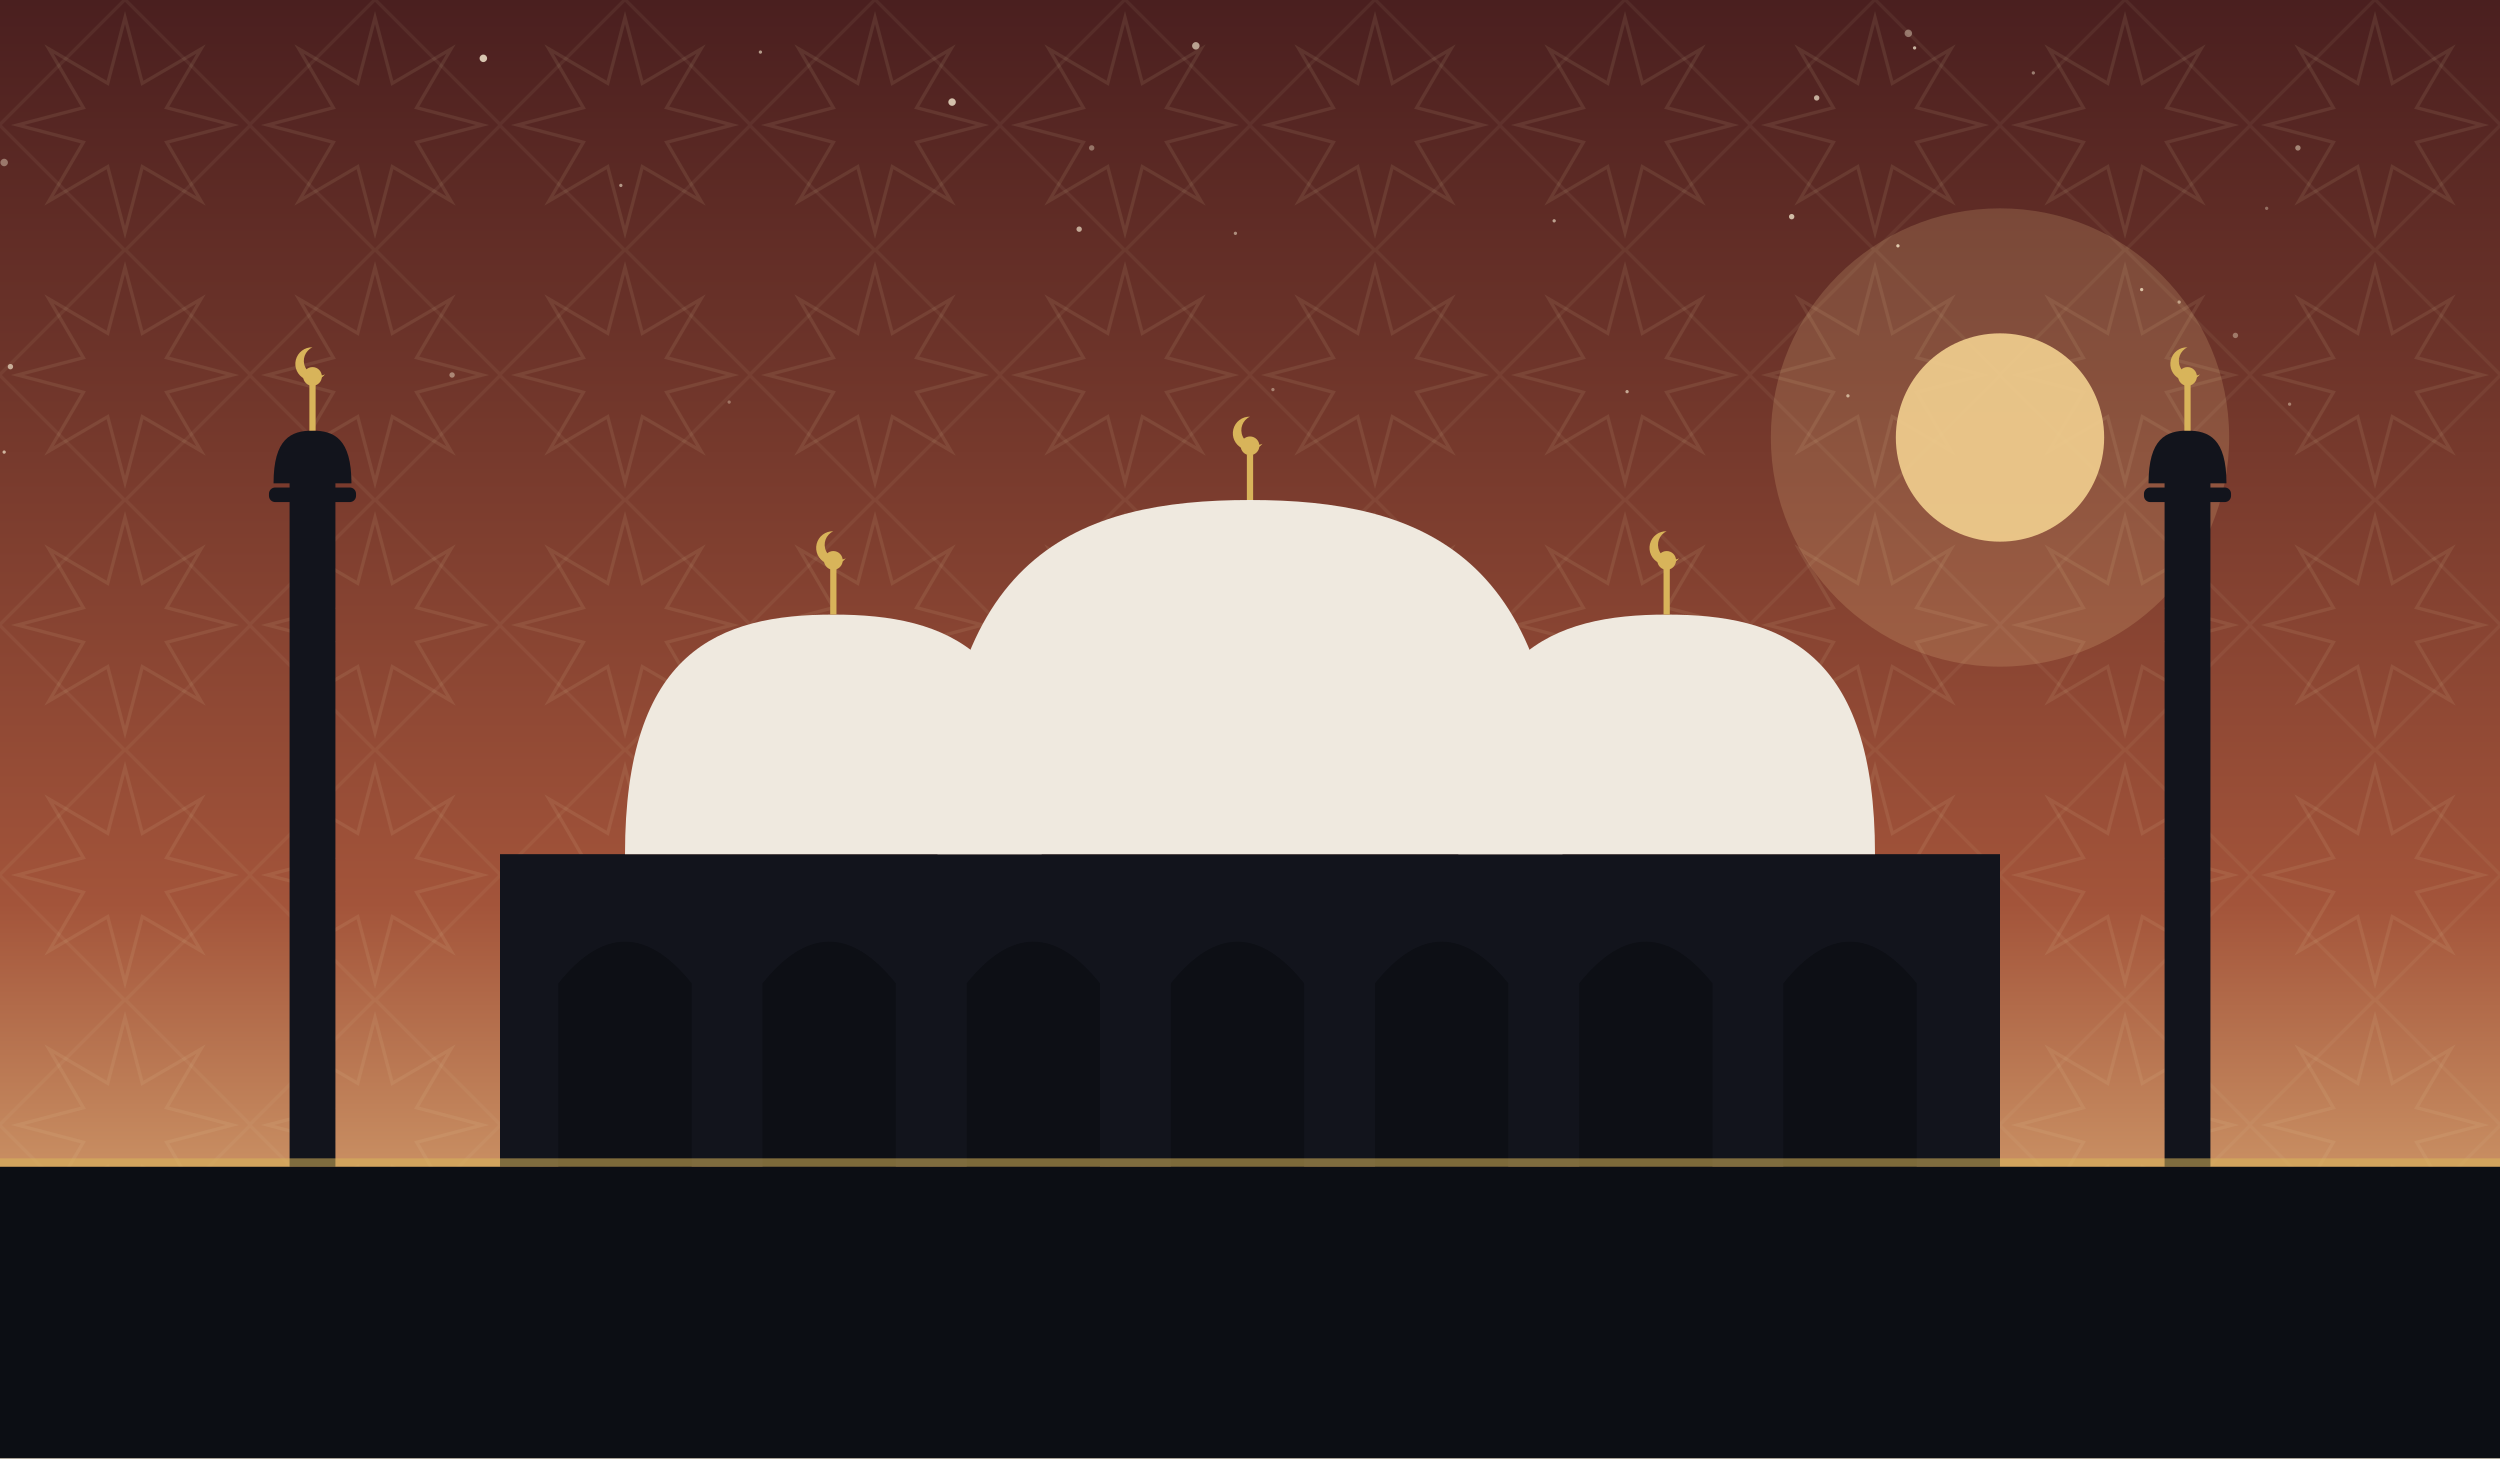
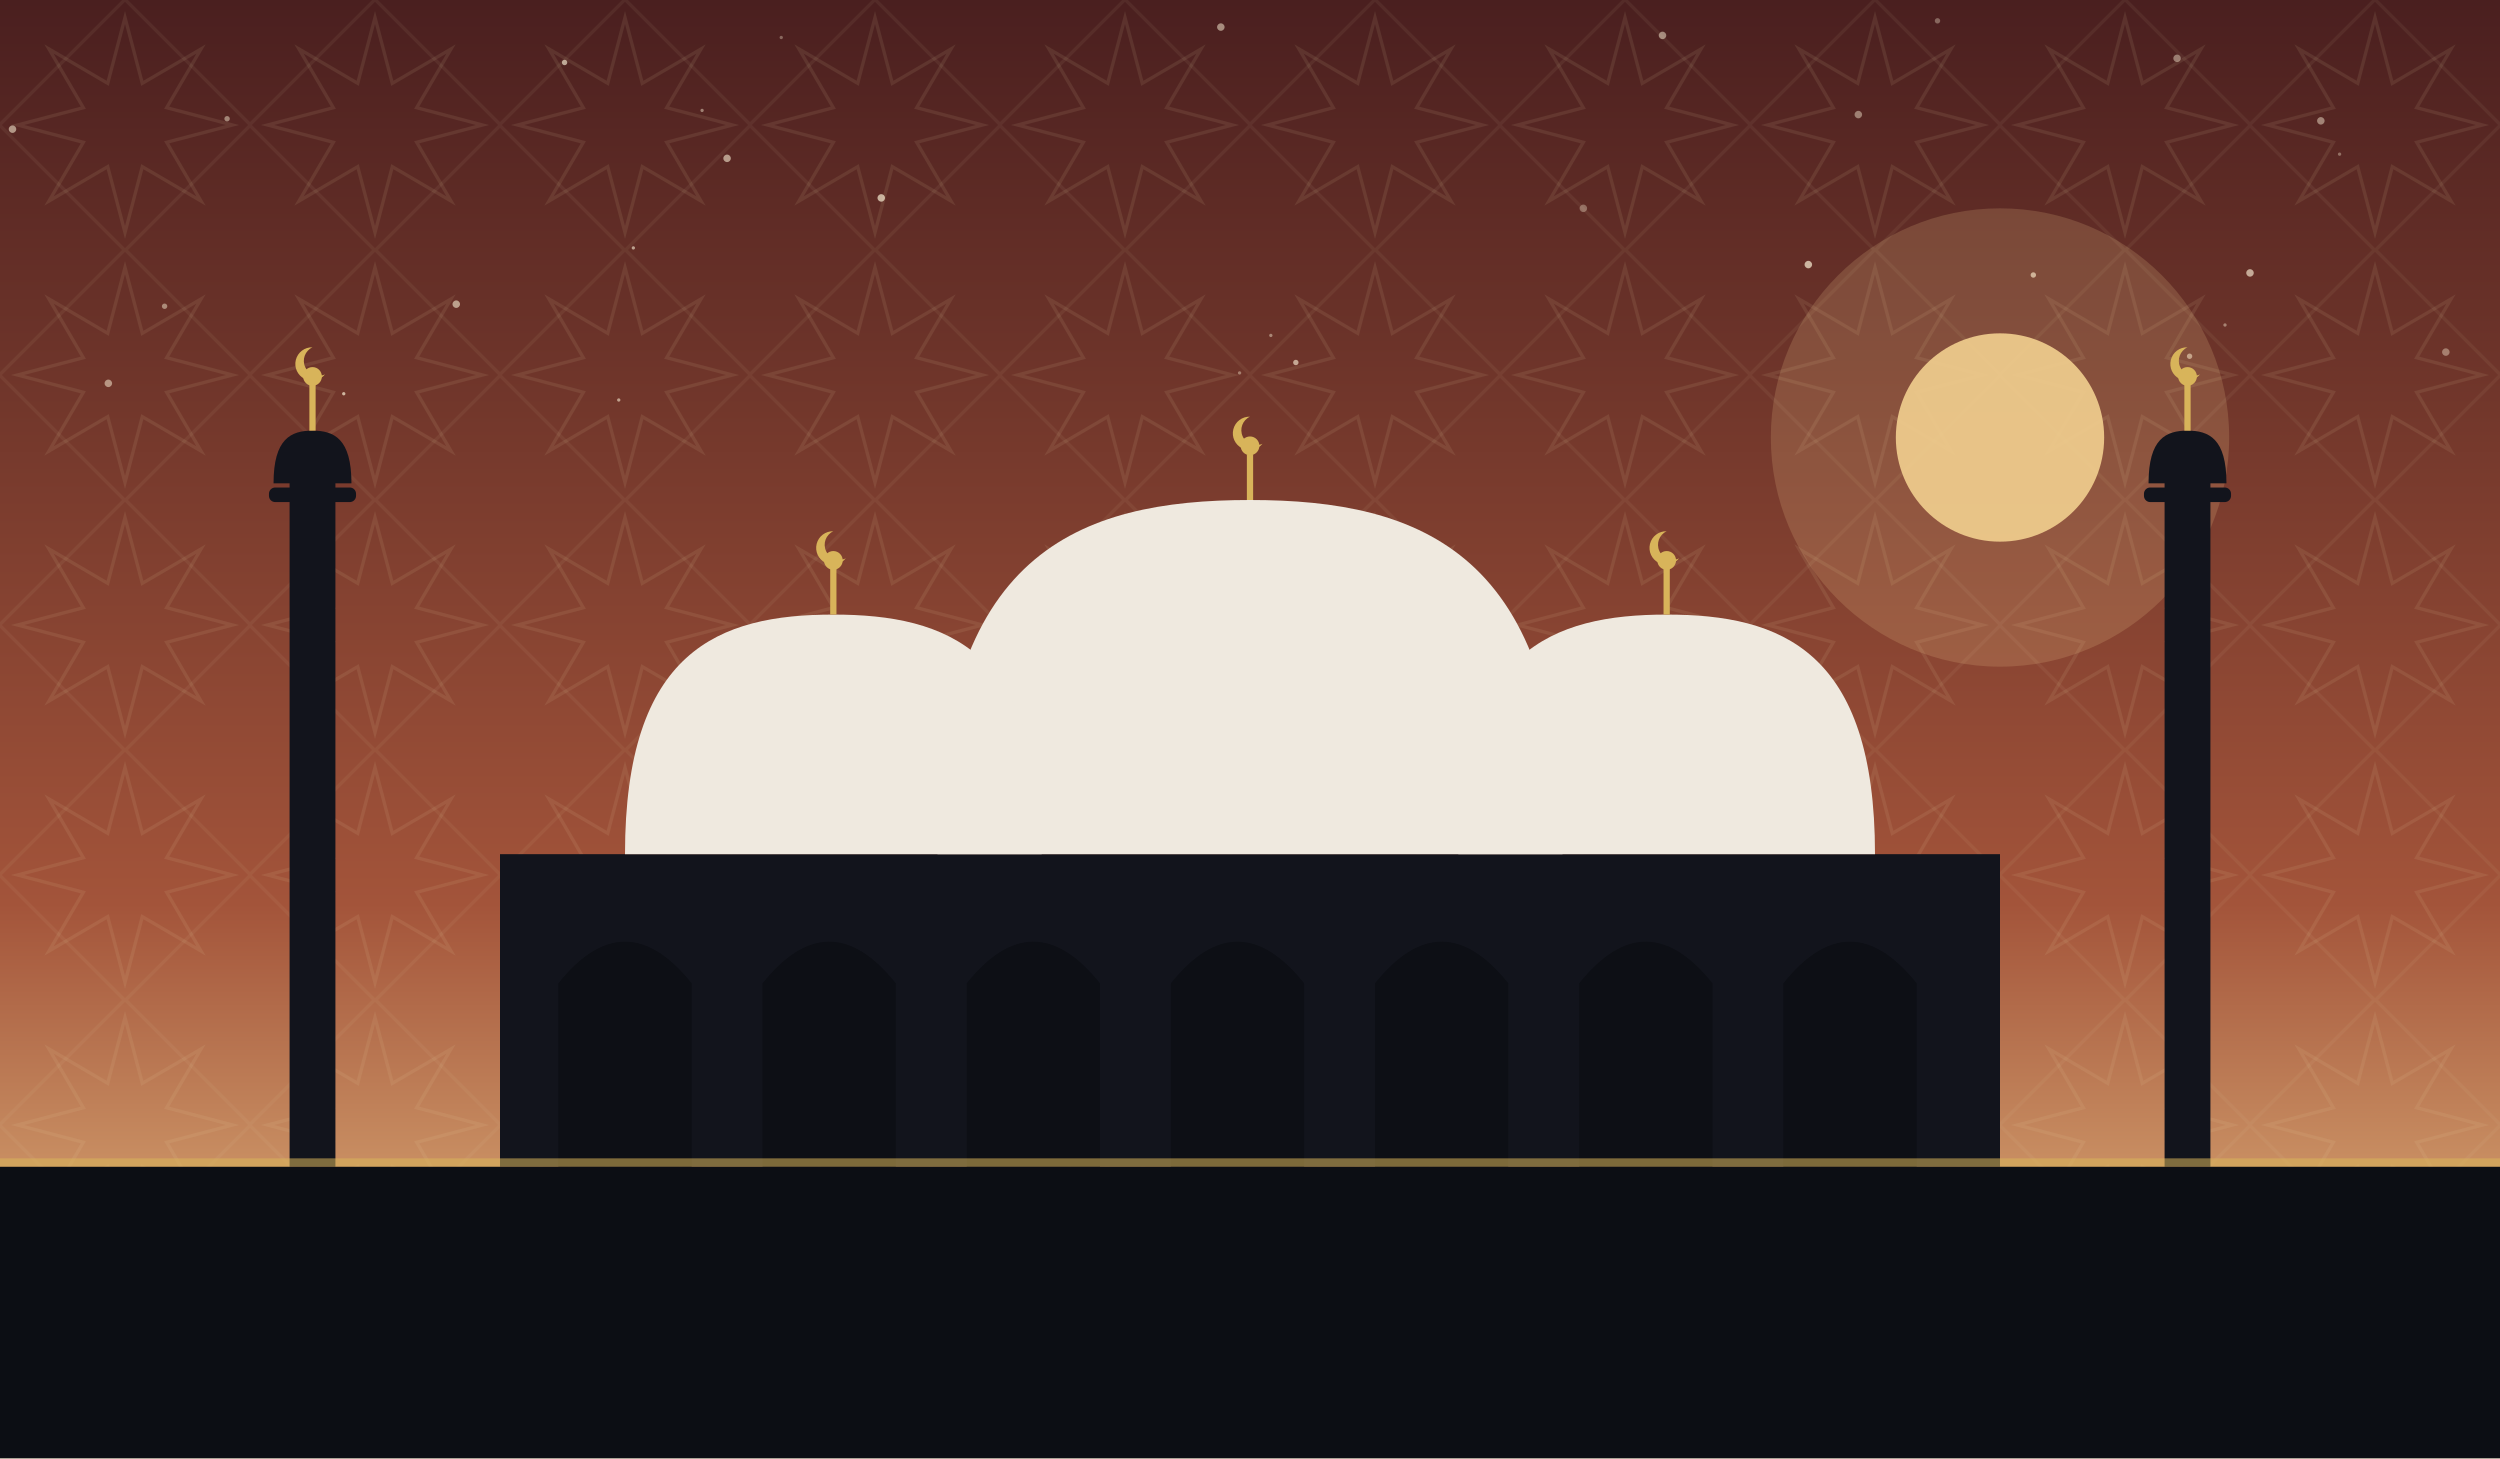
<svg xmlns="http://www.w3.org/2000/svg" viewBox="0 0 1200 700" role="img">
  <defs>
    <linearGradient id="sky" x1="0" y1="0" x2="0" y2="1">
      <stop offset="0" stop-color="#4a1f1f" />
      <stop offset="0.62" stop-color="#a3543a" />
      <stop offset="1" stop-color="#f2cf8f" />
    </linearGradient>
    <pattern id="g1" width="120" height="120" patternUnits="userSpaceOnUse">
      <polygon points="111.6,60.0 80.0,68.3 96.5,96.5 68.3,80.0 60.0,111.6 51.7,80.0 23.5,96.5 40.0,68.3 8.4,60.0 40.0,51.7 23.5,23.5 51.7,40.0 60.0,8.4 68.3,40.0 96.5,23.5 80.0,51.7" fill="none" stroke="#e8d9a8" stroke-width="1.6" opacity="0.1" />
      <rect x="17.4" y="17.4" width="85.2" height="85.2" fill="none" stroke="#e8d9a8" stroke-width="1.6" opacity="0.07" transform="rotate(45 60.0 60.0)" />
    </pattern>
  </defs>
  <rect width="1200" height="700" fill="url(#sky)" />
  <rect width="1200" height="700" fill="url(#g1)" />
-   <circle cx="916" cy="16" r="1.8" fill="#f7ecd2" opacity="0.41" />
-   <circle cx="1046" cy="145" r="0.8" fill="#f7ecd2" opacity="0.55" />
-   <circle cx="1073" cy="161" r="1.3" fill="#f7ecd2" opacity="0.38" />
-   <circle cx="781" cy="188" r="0.8" fill="#f7ecd2" opacity="0.63" />
-   <circle cx="2" cy="78" r="1.8" fill="#f7ecd2" opacity="0.41" />
-   <circle cx="872" cy="47" r="1.3" fill="#f7ecd2" opacity="0.69" />
-   <circle cx="919" cy="23" r="0.8" fill="#f7ecd2" opacity="0.72" />
-   <circle cx="887" cy="190" r="0.8" fill="#f7ecd2" opacity="0.65" />
-   <circle cx="1088" cy="100" r="0.8" fill="#f7ecd2" opacity="0.35" />
-   <circle cx="298" cy="89" r="0.8" fill="#f7ecd2" opacity="0.57" />
-   <circle cx="365" cy="25" r="0.8" fill="#f7ecd2" opacity="0.60" />
-   <circle cx="593" cy="112" r="0.8" fill="#f7ecd2" opacity="0.51" />
-   <circle cx="574" cy="22" r="1.8" fill="#f7ecd2" opacity="0.63" />
-   <circle cx="524" cy="71" r="1.3" fill="#f7ecd2" opacity="0.39" />
-   <circle cx="611" cy="187" r="0.8" fill="#f7ecd2" opacity="0.42" />
-   <circle cx="1099" cy="194" r="0.8" fill="#f7ecd2" opacity="0.41" />
-   <circle cx="860" cy="104" r="1.3" fill="#f7ecd2" opacity="0.75" />
-   <circle cx="350" cy="193" r="0.8" fill="#f7ecd2" opacity="0.35" />
-   <circle cx="457" cy="49" r="1.8" fill="#f7ecd2" opacity="0.78" />
-   <circle cx="5" cy="176" r="1.3" fill="#f7ecd2" opacity="0.65" />
-   <circle cx="746" cy="106" r="0.8" fill="#f7ecd2" opacity="0.61" />
-   <circle cx="976" cy="35" r="0.8" fill="#f7ecd2" opacity="0.45" />
-   <circle cx="1103" cy="71" r="1.3" fill="#f7ecd2" opacity="0.48" />
-   <circle cx="911" cy="118" r="0.8" fill="#f7ecd2" opacity="0.83" />
-   <circle cx="232" cy="28" r="1.8" fill="#f7ecd2" opacity="0.81" />
-   <circle cx="2" cy="217" r="0.8" fill="#f7ecd2" opacity="0.69" />
-   <circle cx="149" cy="213" r="1.8" fill="#f7ecd2" opacity="0.72" />
-   <circle cx="217" cy="180" r="1.3" fill="#f7ecd2" opacity="0.45" />
-   <circle cx="518" cy="110" r="1.3" fill="#f7ecd2" opacity="0.65" />
-   <circle cx="1028" cy="139" r="0.8" fill="#f7ecd2" opacity="0.77" />
+   <circle cx="930" cy="10" r="1.3" fill="#f7ecd2" opacity="0.35" />
+   <circle cx="868" cy="127" r="1.8" fill="#f7ecd2" opacity="0.71" />
+   <circle cx="79" cy="147" r="1.3" fill="#f7ecd2" opacity="0.48" />
+   <circle cx="219" cy="146" r="1.8" fill="#f7ecd2" opacity="0.59" />
+   <circle cx="976" cy="132" r="1.3" fill="#f7ecd2" opacity="0.67" />
+   <circle cx="1174" cy="169" r="1.8" fill="#f7ecd2" opacity="0.41" />
+   <circle cx="165" cy="189" r="0.8" fill="#f7ecd2" opacity="0.70" />
+   <circle cx="1045" cy="28" r="1.8" fill="#f7ecd2" opacity="0.45" />
+   <circle cx="622" cy="174" r="1.3" fill="#f7ecd2" opacity="0.63" />
+   <circle cx="1080" cy="131" r="1.8" fill="#f7ecd2" opacity="0.65" />
+   <circle cx="1051" cy="171" r="1.3" fill="#f7ecd2" opacity="0.56" />
+   <circle cx="271" cy="30" r="1.3" fill="#f7ecd2" opacity="0.65" />
+   <circle cx="1068" cy="156" r="0.8" fill="#f7ecd2" opacity="0.43" />
+   <circle cx="586" cy="13" r="1.8" fill="#f7ecd2" opacity="0.53" />
+   <circle cx="337" cy="53" r="0.8" fill="#f7ecd2" opacity="0.46" />
+   <circle cx="297" cy="192" r="0.8" fill="#f7ecd2" opacity="0.59" />
+   <circle cx="1114" cy="58" r="1.8" fill="#f7ecd2" opacity="0.47" />
+   <circle cx="892" cy="55" r="1.8" fill="#f7ecd2" opacity="0.45" />
+   <circle cx="423" cy="95" r="1.8" fill="#f7ecd2" opacity="0.70" />
+   <circle cx="1123" cy="74" r="0.8" fill="#f7ecd2" opacity="0.37" />
+   <circle cx="760" cy="100" r="1.8" fill="#f7ecd2" opacity="0.35" />
+   <circle cx="798" cy="17" r="1.8" fill="#f7ecd2" opacity="0.51" />
+   <circle cx="109" cy="57" r="1.3" fill="#f7ecd2" opacity="0.48" />
+   <circle cx="349" cy="76" r="1.8" fill="#f7ecd2" opacity="0.59" />
+   <circle cx="6" cy="62" r="1.8" fill="#f7ecd2" opacity="0.57" />
+   <circle cx="304" cy="119" r="0.8" fill="#f7ecd2" opacity="0.61" />
+   <circle cx="595" cy="179" r="0.8" fill="#f7ecd2" opacity="0.40" />
+   <circle cx="375" cy="18" r="0.8" fill="#f7ecd2" opacity="0.35" />
+   <circle cx="52" cy="184" r="1.8" fill="#f7ecd2" opacity="0.53" />
+   <circle cx="610" cy="161" r="0.8" fill="#f7ecd2" opacity="0.45" />
  <circle cx="960" cy="210" r="110" fill="#f2cf8f" opacity="0.18" />
  <circle cx="960" cy="210" r="50" fill="#f2cf8f" opacity="0.9" />
  <rect x="240" y="410" width="720" height="150" fill="#12141c" />
  <path d="M 268 560 L 268 472 Q 300 432 332 472 L 332 560 Z" fill="#0c0e14" opacity="0.9" />
  <path d="M 366 560 L 366 472 Q 398 432 430 472 L 430 560 Z" fill="#0c0e14" opacity="0.9" />
  <path d="M 464 560 L 464 472 Q 496 432 528 472 L 528 560 Z" fill="#0c0e14" opacity="0.9" />
  <path d="M 562 560 L 562 472 Q 594 432 626 472 L 626 560 Z" fill="#0c0e14" opacity="0.9" />
  <path d="M 660 560 L 660 472 Q 692 432 724 472 L 724 560 Z" fill="#0c0e14" opacity="0.9" />
  <path d="M 758 560 L 758 472 Q 790 432 822 472 L 822 560 Z" fill="#0c0e14" opacity="0.9" />
  <path d="M 856 560 L 856 472 Q 888 432 920 472 L 920 560 Z" fill="#0c0e14" opacity="0.9" />
  <path d="M 450 410 C 450 265.5, 517.5 240, 600 240 C 682.5 240, 750 265.5, 750 410 Z" fill="#efe9df" />
  <line x1="600" y1="240" x2="600" y2="218" stroke="#d8b45a" stroke-width="3" />
  <circle cx="600" cy="214" r="4.5" fill="#d8b45a" />
  <path d="M 600 200 a 8 8 0 1 0 6 13 a 6.4 6.4 0 1 1 -6 -13 Z" fill="#d8b45a" />
  <path d="M 300 410 C 300 312.25, 345.0 295, 400 295 C 455.0 295, 500 312.25, 500 410 Z" fill="#efe9df" />
  <line x1="400" y1="295" x2="400" y2="273" stroke="#d8b45a" stroke-width="3" />
  <circle cx="400" cy="269" r="4.5" fill="#d8b45a" />
  <path d="M 400 255 a 8 8 0 1 0 6 13 a 6.4 6.4 0 1 1 -6 -13 Z" fill="#d8b45a" />
  <path d="M 700 410 C 700 312.25, 745.0 295, 800 295 C 855.0 295, 900 312.25, 900 410 Z" fill="#efe9df" />
  <line x1="800" y1="295" x2="800" y2="273" stroke="#d8b45a" stroke-width="3" />
  <circle cx="800" cy="269" r="4.5" fill="#d8b45a" />
  <path d="M 800 255 a 8 8 0 1 0 6 13 a 6.4 6.4 0 1 1 -6 -13 Z" fill="#d8b45a" />
  <rect x="139.0" y="230" width="22" height="330" fill="#12141c" />
  <rect x="129.1" y="234" width="41.8" height="7" rx="3" fill="#12141c" />
  <path d="M 131.3 232 C 131.3 210.495, 139.715 206.7, 150 206.7 C 160.285 206.7, 168.7 210.495, 168.7 232 Z" fill="#12141c" />
  <line x1="150" y1="206.7" x2="150" y2="184.7" stroke="#d8b45a" stroke-width="3" />
  <circle cx="150" cy="180.7" r="4.5" fill="#d8b45a" />
  <path d="M 150 166.7 a 8 8 0 1 0 6 13 a 6.4 6.4 0 1 1 -6 -13 Z" fill="#d8b45a" />
  <rect x="1039.0" y="230" width="22" height="330" fill="#12141c" />
  <rect x="1029.1" y="234" width="41.8" height="7" rx="3" fill="#12141c" />
  <path d="M 1031.3 232 C 1031.3 210.495, 1039.715 206.7, 1050 206.7 C 1060.285 206.7, 1068.7 210.495, 1068.7 232 Z" fill="#12141c" />
  <line x1="1050" y1="206.7" x2="1050" y2="184.7" stroke="#d8b45a" stroke-width="3" />
  <circle cx="1050" cy="180.7" r="4.5" fill="#d8b45a" />
  <path d="M 1050 166.7 a 8 8 0 1 0 6 13 a 6.4 6.4 0 1 1 -6 -13 Z" fill="#d8b45a" />
  <rect x="0" y="560" width="1200" height="140" fill="#0c0e14" />
  <rect x="0" y="556" width="1200" height="4" fill="#d8b45a" opacity="0.55" />
</svg>
